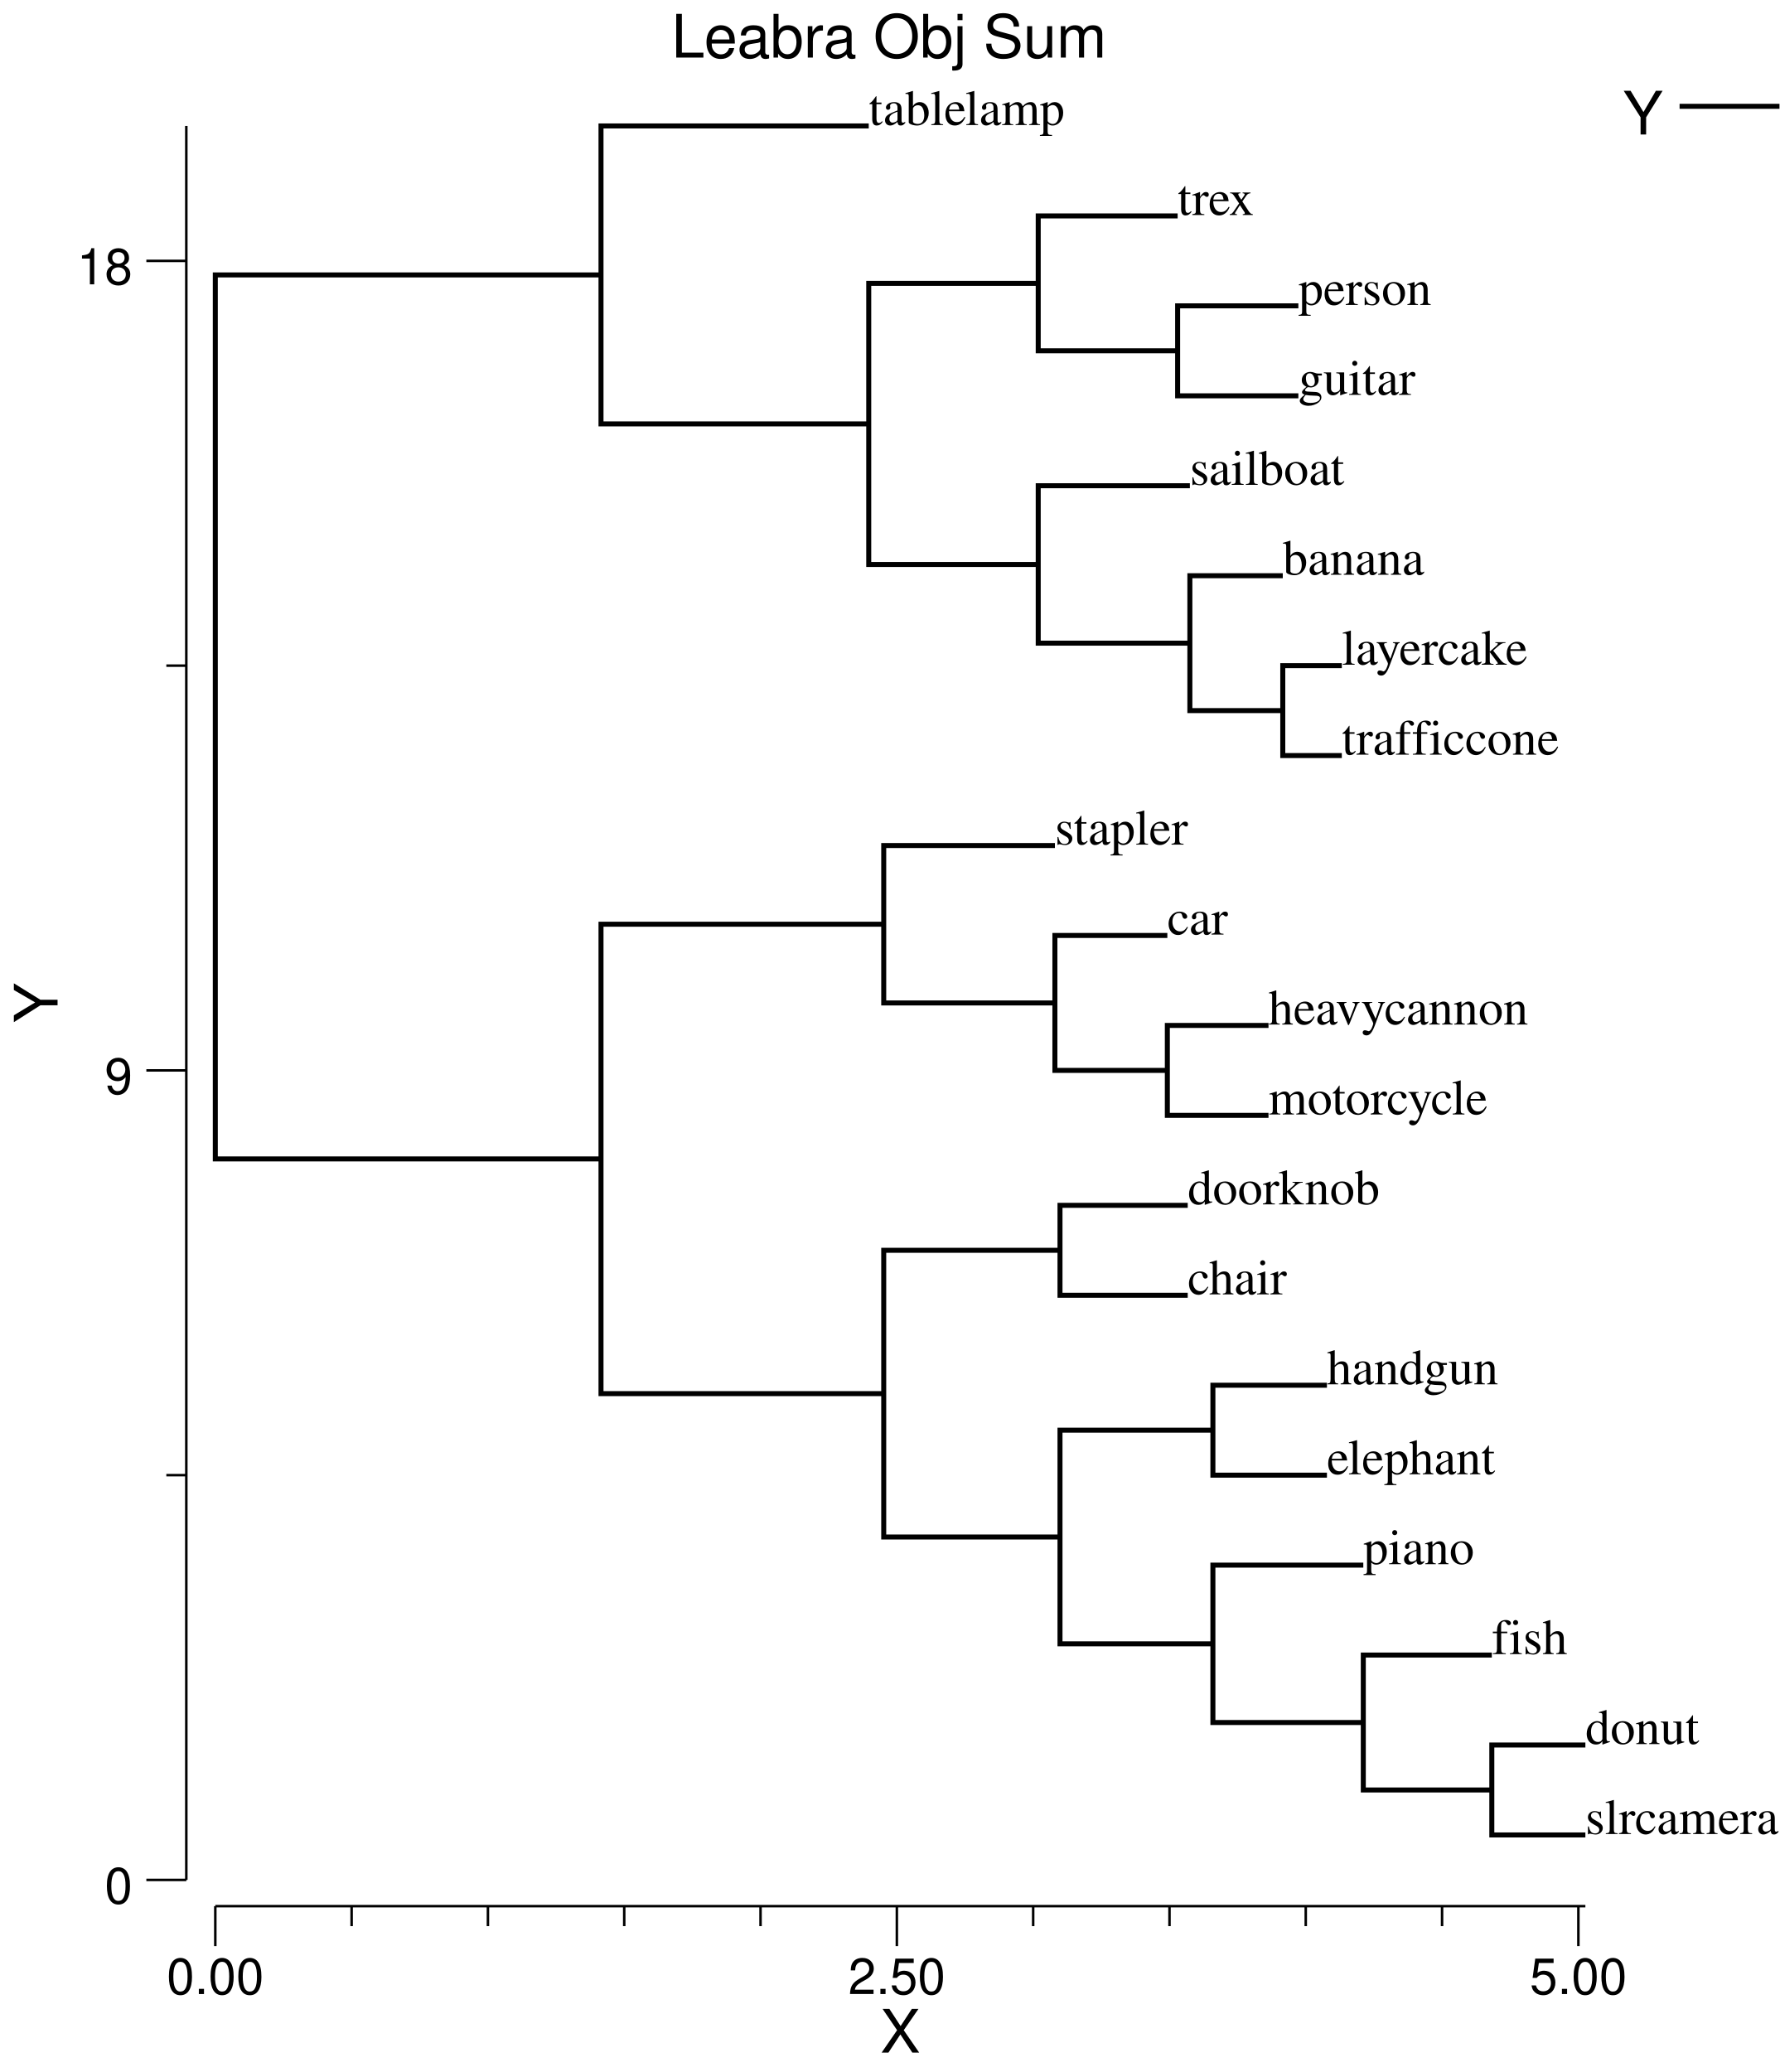
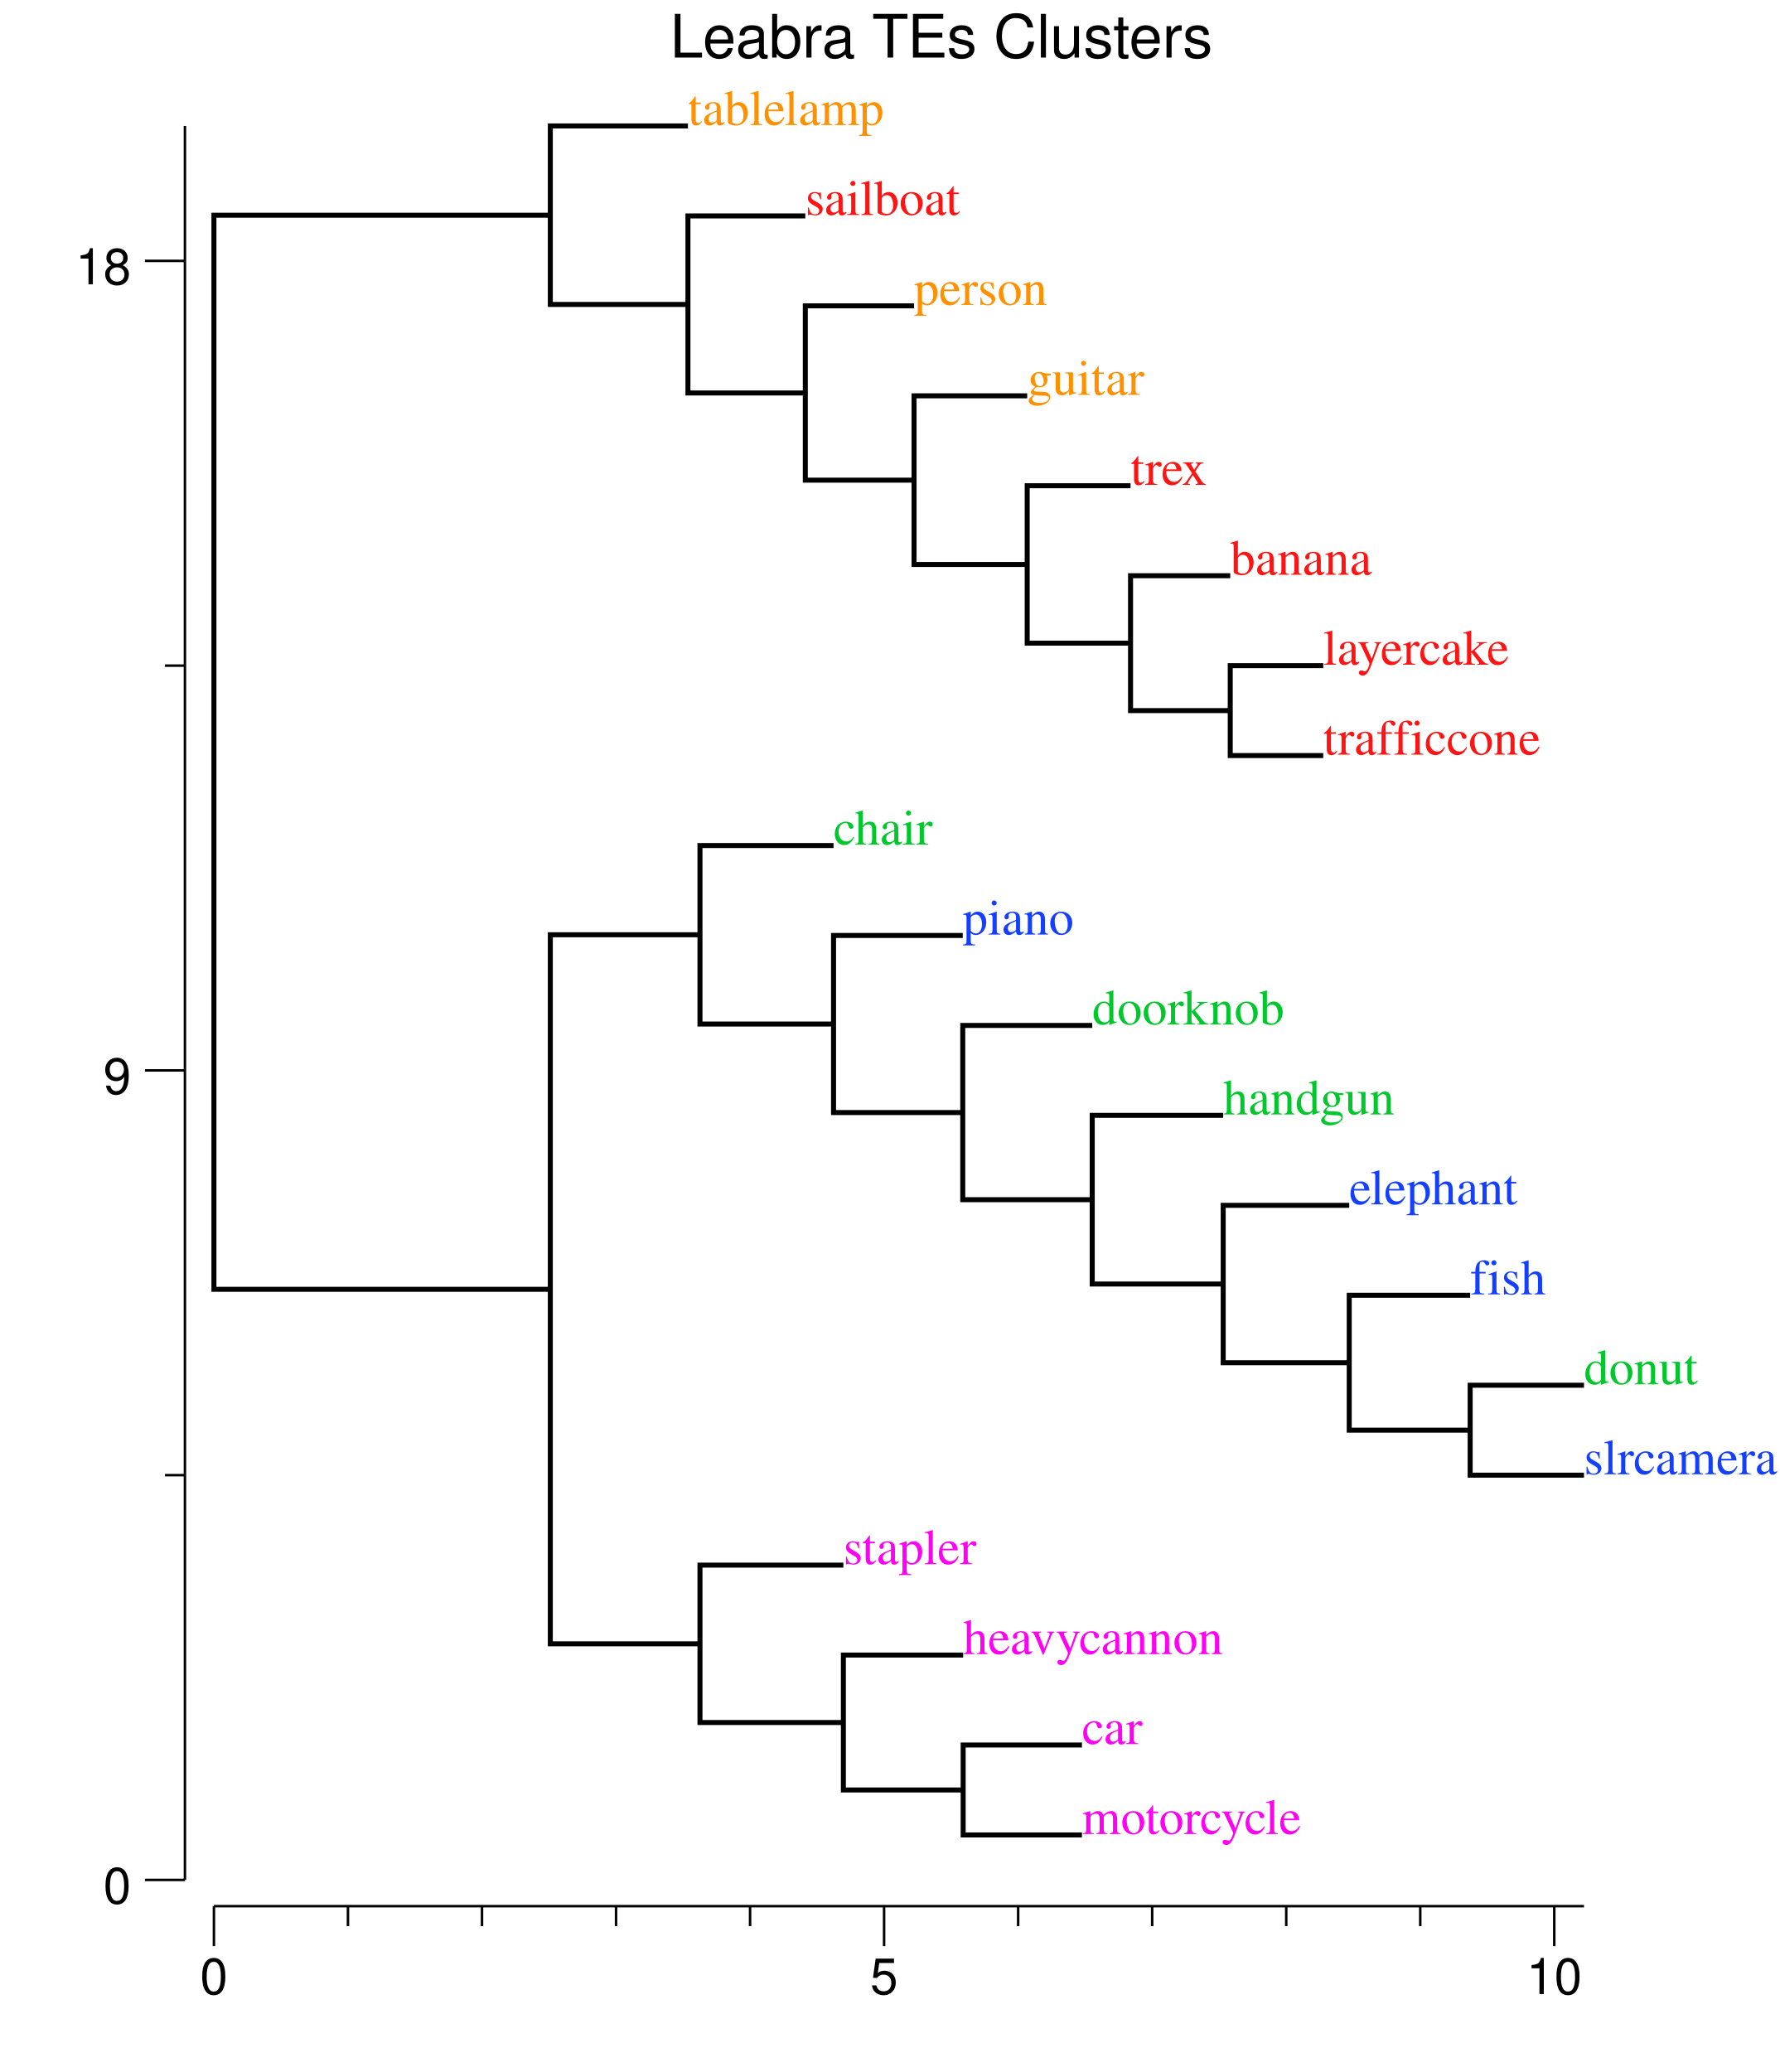
<svg xmlns="http://www.w3.org/2000/svg" width="356.25pt" height="414.75pt" viewBox="0 0 356.25 414.75">
-   <g transform="scale(1, -1) translate(0, -414.75)">
-     <text x="134.43" y="-403.23" transform="scale(1, -1)" style="font-family:Helvetica;font-weight:normal;font-style:normal;font-size:12px">Leabra Obj Sum</text>
-     <text x="176.24" y="-3.879" transform="scale(1, -1)" style="font-family:Helvetica;font-weight:normal;font-style:normal;font-size:12px">X</text>
-     <text x="33.374" y="-15.599" transform="scale(1, -1)" style="font-family:Helvetica;font-weight:normal;font-style:normal;font-size:10px">0.00</text>
-     <text x="169.82" y="-15.599" transform="scale(1, -1)" style="font-family:Helvetica;font-weight:normal;font-style:normal;font-size:10px">2.50</text>
-     <text x="306.26" y="-15.599" transform="scale(1, -1)" style="font-family:Helvetica;font-weight:normal;font-style:normal;font-size:10px">5.00</text>
+   <g transform="matrix(1, 0, 0, -1, -0.277054, 414.75)">
+     <text x="134.43" y="-403.23" transform="scale(1, -1)" style="font-family: Helvetica; font-weight: normal; font-style: normal; font-size: 12px; white-space: pre;">Leabra TEs Clusters</text>
+     <text x="40.325" y="-15.599" transform="scale(1, -1)" style="font-family: Helvetica; font-weight: normal; font-style: normal; font-size: 10px; white-space: pre;">0</text>
+     <text x="174.49" y="-15.599" transform="scale(1, -1)" style="font-family: Helvetica; font-weight: normal; font-style: normal; font-size: 10px; white-space: pre;">5</text>
+     <text x="305.88" y="-15.599" transform="scale(1, -1)" style="font-family: Helvetica; font-weight: normal; font-style: normal; font-size: 10px; white-space: pre;">10</text>
    <path d="M43.105,25.198L43.105,33.198" style="fill:none;stroke:#000000;stroke-width:0.5" />
-     <path d="M179.55,25.198L179.55,33.198" style="fill:none;stroke:#000000;stroke-width:0.5" />
-     <path d="M315.99,25.198L315.99,33.198" style="fill:none;stroke:#000000;stroke-width:0.5" />
-     <path d="M70.394,29.198L70.394,33.198" style="fill:none;stroke:#000000;stroke-width:0.5" />
-     <path d="M97.683,29.198L97.683,33.198" style="fill:none;stroke:#000000;stroke-width:0.5" />
-     <path d="M124.97,29.198L124.97,33.198" style="fill:none;stroke:#000000;stroke-width:0.5" />
-     <path d="M152.26,29.198L152.26,33.198" style="fill:none;stroke:#000000;stroke-width:0.5" />
-     <path d="M206.84,29.198L206.84,33.198" style="fill:none;stroke:#000000;stroke-width:0.5" />
-     <path d="M234.13,29.198L234.13,33.198" style="fill:none;stroke:#000000;stroke-width:0.5" />
-     <path d="M261.41,29.198L261.41,33.198" style="fill:none;stroke:#000000;stroke-width:0.5" />
-     <path d="M288.7,29.198L288.7,33.198" style="fill:none;stroke:#000000;stroke-width:0.5" />
+     <path d="M177.27,25.198L177.27,33.198" style="fill:none;stroke:#000000;stroke-width:0.5" />
+     <path d="M311.44,25.198L311.44,33.198" style="fill:none;stroke:#000000;stroke-width:0.5" />
+     <path d="M69.939,29.198L69.939,33.198" style="fill:none;stroke:#000000;stroke-width:0.5" />
+     <path d="M96.773,29.198L96.773,33.198" style="fill:none;stroke:#000000;stroke-width:0.5" />
+     <path d="M123.61,29.198L123.61,33.198" style="fill:none;stroke:#000000;stroke-width:0.5" />
+     <path d="M150.44,29.198L150.44,33.198" style="fill:none;stroke:#000000;stroke-width:0.5" />
+     <path d="M204.11,29.198L204.11,33.198" style="fill:none;stroke:#000000;stroke-width:0.5" />
+     <path d="M230.94,29.198L230.94,33.198" style="fill:none;stroke:#000000;stroke-width:0.5" />
+     <path d="M257.78,29.198L257.78,33.198" style="fill:none;stroke:#000000;stroke-width:0.5" />
+     <path d="M284.61,29.198L284.61,33.198" style="fill:none;stroke:#000000;stroke-width:0.5" />
    <path d="M43.105,33.198L317.39,33.198" style="fill:none;stroke:#000000;stroke-width:0.5" />
-     <g transform="rotate(90)">
-       <text x="209.99" y="11.52" transform="scale(1, -1)" style="font-family:Helvetica;font-weight:normal;font-style:normal;font-size:12px">Y</text>
-     </g>
-     <text x="20.96" y="-33.749" transform="scale(1, -1)" style="font-family:Helvetica;font-weight:normal;font-style:normal;font-size:10px">0</text>
-     <text x="20.96" y="-195.79" transform="scale(1, -1)" style="font-family:Helvetica;font-weight:normal;font-style:normal;font-size:10px">9</text>
-     <text x="15.398" y="-357.83" transform="scale(1, -1)" style="font-family:Helvetica;font-weight:normal;font-style:normal;font-size:10px">18</text>
+     <text x="20.96" y="-33.749" transform="scale(1, -1)" style="font-family: Helvetica; font-weight: normal; font-style: normal; font-size: 10px; white-space: pre;">0</text>
+     <text x="20.96" y="-195.79" transform="scale(1, -1)" style="font-family: Helvetica; font-weight: normal; font-style: normal; font-size: 10px; white-space: pre;">9</text>
+     <text x="15.398" y="-357.83" transform="scale(1, -1)" style="font-family: Helvetica; font-weight: normal; font-style: normal; font-size: 10px; white-space: pre;">18</text>
    <path d="M29.3,38.448L37.3,38.448" style="fill:none;stroke:#000000;stroke-width:0.5" />
    <path d="M29.3,200.49L37.3,200.49" style="fill:none;stroke:#000000;stroke-width:0.5" />
    <path d="M29.3,362.53L37.3,362.53" style="fill:none;stroke:#000000;stroke-width:0.5" />
    <path d="M33.3,119.47L37.3,119.47" style="fill:none;stroke:#000000;stroke-width:0.5" />
    <path d="M33.3,281.51L37.3,281.51" style="fill:none;stroke:#000000;stroke-width:0.5" />
    <path d="M37.3,38.448L37.3,389.54" style="fill:none;stroke:#000000;stroke-width:0.5" />
-     <path d="M43.105,271.24L43.105,271.24L43.105,182.77L120.32,182.77L120.32,135.79L176.92,135.79L176.92,107.09L212.21,107.09L212.21,85.71L242.82,85.71L242.82,69.956L272.93,69.956L272.93,56.453L298.66,56.453L298.66,47.451L317.39,47.451L317.39,47.451L298.66,47.451L298.66,65.455L317.39,65.455L317.39,65.455L298.66,65.455L298.66,56.453L272.93,56.453L272.93,83.46L298.66,83.46L298.66,83.46L272.93,83.46L272.93,69.956L242.82,69.956L242.82,101.46L272.93,101.46L272.93,101.46L242.82,101.46L242.82,85.71L212.21,85.71L212.21,128.47L242.82,128.47L242.82,119.47L265.65,119.47L265.65,119.47L242.82,119.47L242.82,137.47L265.65,137.47L265.65,137.47L242.82,137.47L242.82,128.47L212.21,128.47L212.21,107.09L176.92,107.09L176.92,164.48L212.21,164.48L212.21,155.48L237.78,155.48L237.78,155.48L212.21,155.48L212.21,173.48L237.78,173.48L237.78,173.48L212.21,173.48L212.21,164.48L176.92,164.48L176.92,135.79L120.32,135.79L120.32,229.75L176.92,229.75L176.92,213.99L211.19,213.99L211.19,200.49L233.7,200.49L233.7,191.49L253.95,191.49L253.95,191.49L233.7,191.49L233.7,209.49L253.95,209.49L253.95,209.49L233.7,209.49L233.7,200.49L211.19,200.49L211.19,227.5L233.7,227.5L233.7,227.5L211.19,227.5L211.19,213.99L176.92,213.99L176.92,245.5L211.19,245.5L211.19,245.5L176.92,245.5L176.92,229.75L120.32,229.75L120.32,182.77L43.105,182.77L43.105,359.72L120.32,359.72L120.32,329.9L173.92,329.9L173.92,301.76L207.85,301.76L207.85,286.01L238.21,286.01L238.21,272.51L256.81,272.51L256.81,263.51L268.63,263.51L268.63,263.51L256.81,263.51L256.81,281.51L268.63,281.51L268.63,281.51L256.81,281.51L256.81,272.51L238.21,272.51L238.21,299.51L256.81,299.51L256.81,299.51L238.21,299.51L238.21,286.01L207.85,286.01L207.85,317.52L238.21,317.52L238.21,317.52L207.85,317.52L207.85,301.76L173.92,301.76L173.92,358.03L207.85,358.03L207.85,344.53L235.76,344.53L235.76,335.52L259.93,335.52L259.93,335.52L235.76,335.52L235.76,353.53L259.93,353.53L259.93,353.53L235.76,353.53L235.76,344.53L207.85,344.53L207.85,371.53L235.76,371.53L235.76,371.53L207.85,371.53L207.85,358.03L173.92,358.03L173.92,329.9L120.32,329.9L120.32,389.54L173.92,389.54L173.92,389.54L120.32,389.54L120.32,359.72L43.105,359.72L43.105,271.24L43.105,271.24L43.105,271.24" style="fill:none;stroke:#000000" />
-     <text x="317.39" y="-47.636" transform="scale(1, -1)" style="font-family:Times;font-weight:normal;font-style:normal;font-size:10px">slrcamera</text>
-     <text x="317.39" y="-65.641" transform="scale(1, -1)" style="font-family:Times;font-weight:normal;font-style:normal;font-size:10px">donut</text>
-     <text x="298.66" y="-83.645" transform="scale(1, -1)" style="font-family:Times;font-weight:normal;font-style:normal;font-size:10px">fish</text>
-     <text x="272.93" y="-101.65" transform="scale(1, -1)" style="font-family:Times;font-weight:normal;font-style:normal;font-size:10px">piano</text>
-     <text x="265.65" y="-119.65" transform="scale(1, -1)" style="font-family:Times;font-weight:normal;font-style:normal;font-size:10px">elephant</text>
-     <text x="265.65" y="-137.66" transform="scale(1, -1)" style="font-family:Times;font-weight:normal;font-style:normal;font-size:10px">handgun</text>
-     <text x="237.78" y="-155.66" transform="scale(1, -1)" style="font-family:Times;font-weight:normal;font-style:normal;font-size:10px">chair</text>
-     <text x="237.78" y="-173.67" transform="scale(1, -1)" style="font-family:Times;font-weight:normal;font-style:normal;font-size:10px">doorknob</text>
-     <text x="253.95" y="-191.67" transform="scale(1, -1)" style="font-family:Times;font-weight:normal;font-style:normal;font-size:10px">motorcycle</text>
-     <text x="253.95" y="-209.68" transform="scale(1, -1)" style="font-family:Times;font-weight:normal;font-style:normal;font-size:10px">heavycannon</text>
-     <text x="233.7" y="-227.68" transform="scale(1, -1)" style="font-family:Times;font-weight:normal;font-style:normal;font-size:10px">car</text>
-     <text x="211.19" y="-245.69" transform="scale(1, -1)" style="font-family:Times;font-weight:normal;font-style:normal;font-size:10px">stapler</text>
-     <text x="268.63" y="-263.69" transform="scale(1, -1)" style="font-family:Times;font-weight:normal;font-style:normal;font-size:10px">trafficcone</text>
-     <text x="268.63" y="-281.7" transform="scale(1, -1)" style="font-family:Times;font-weight:normal;font-style:normal;font-size:10px">layercake</text>
-     <text x="256.81" y="-299.7" transform="scale(1, -1)" style="font-family:Times;font-weight:normal;font-style:normal;font-size:10px">banana</text>
-     <text x="238.21" y="-317.7" transform="scale(1, -1)" style="font-family:Times;font-weight:normal;font-style:normal;font-size:10px">sailboat</text>
-     <text x="259.93" y="-335.71" transform="scale(1, -1)" style="font-family:Times;font-weight:normal;font-style:normal;font-size:10px">guitar</text>
-     <text x="259.93" y="-353.71" transform="scale(1, -1)" style="font-family:Times;font-weight:normal;font-style:normal;font-size:10px">person</text>
-     <text x="235.76" y="-371.72" transform="scale(1, -1)" style="font-family:Times;font-weight:normal;font-style:normal;font-size:10px">trex</text>
-     <text x="173.92" y="-389.72" transform="scale(1, -1)" style="font-family:Times;font-weight:normal;font-style:normal;font-size:10px">tablelamp</text>
-     <path d="M336.25,393.47L356.25,393.47" style="fill:none;stroke:#000000" />
-     <text x="324.91" y="-387.83" transform="scale(1, -1)" style="font-family:Helvetica;font-weight:normal;font-style:normal;font-size:12px">Y</text>
+     <path d="M43.105,264.17L43.105,264.17L43.105,156.67L110.45,156.67L110.45,85.71L140.41,85.71L140.41,69.956L169.12,69.956L169.12,56.453L193.1,56.453L193.1,47.451L216.88,47.451L216.88,47.451L193.1,47.451L193.1,65.455L216.88,65.455L216.88,65.455L193.1,65.455L193.1,56.453L169.12,56.453L169.12,83.46L193.1,83.46L193.1,83.46L169.12,83.46L169.12,69.956L140.41,69.956L140.41,101.46L169.12,101.46L169.12,101.46L140.41,101.46L140.41,85.71L110.45,85.71L110.45,227.64L140.41,227.64L140.41,209.77L167.15,209.77L167.15,192.05L193.02,192.05L193.02,174.61L218.94,174.61L218.94,157.73L245.16,157.73L245.16,141.97L270.39,141.97L270.39,128.47L294.6,128.47L294.6,119.47L317.39,119.47L317.39,119.47L294.6,119.47L294.6,137.47L317.39,137.47L317.39,137.47L294.6,137.47L294.6,128.47L270.39,128.47L270.39,155.48L294.6,155.48L294.6,155.48L270.39,155.48L270.39,141.97L245.16,141.97L245.16,173.48L270.39,173.48L270.39,173.48L245.16,173.48L245.16,157.73L218.94,157.73L218.94,191.49L245.16,191.49L245.16,191.49L218.94,191.49L218.94,174.61L193.02,174.61L193.02,209.49L218.94,209.49L218.94,209.49L193.02,209.49L193.02,192.05L167.15,192.05L167.15,227.5L193.02,227.5L193.02,227.5L167.15,227.5L167.15,209.77L140.41,209.77L140.41,245.5L167.15,245.5L167.15,245.5L140.41,245.5L140.41,227.64L110.45,227.64L110.45,156.67L43.105,156.67L43.105,371.67L110.45,371.67L110.45,353.81L138,353.81L138,336.09L161.5,336.09L161.5,318.64L183.27,318.64L183.27,301.76L205.92,301.76L205.92,286.01L226.61,286.01L226.61,272.51L246.57,272.51L246.57,263.51L265.19,263.51L265.19,263.51L246.57,263.51L246.57,281.51L265.19,281.51L265.19,281.51L246.57,281.51L246.57,272.51L226.61,272.51L226.61,299.51L246.57,299.51L246.57,299.51L226.61,299.51L226.61,286.01L205.92,286.01L205.92,317.52L226.61,317.52L226.61,317.52L205.92,317.52L205.92,301.76L183.27,301.76L183.27,335.52L205.92,335.52L205.92,335.52L183.27,335.52L183.27,318.64L161.5,318.64L161.5,353.53L183.27,353.53L183.27,353.53L161.5,353.53L161.5,336.09L138,336.09L138,371.53L161.5,371.53L161.5,371.53L138,371.53L138,353.81L110.45,353.81L110.45,389.54L138,389.54L138,389.54L110.45,389.54L110.45,371.67L43.105,371.67L43.105,264.17L43.105,264.17L43.105,264.17" style="fill:none;stroke:#000000" />
+     <text transform="scale(1, -1)" style="fill: rgb(255, 0, 242); font-family: Times; font-size: 10px; white-space: pre;" x="216.88" y="-47.636">motorcycle</text>
+     <text transform="scale(1, -1)" style="fill: rgb(255, 0, 242); font-family: Times; font-size: 10px; white-space: pre;" x="216.88" y="-65.641">car</text>
+     <text transform="scale(1, -1)" style="fill: rgb(255, 0, 242); font-family: Times; font-size: 10px; white-space: pre;" x="193.1" y="-83.645">heavycannon</text>
+     <text transform="scale(1, -1)" style="fill: rgb(255, 0, 242); font-family: Times; font-size: 10px; white-space: pre;" x="169.12" y="-101.65">stapler</text>
+     <text transform="scale(1, -1)" style="fill: rgb(20, 63, 255); font-family: Times; font-size: 10px; white-space: pre;" x="317.39" y="-119.65">slrcamera</text>
+     <text transform="scale(1, -1)" style="fill: rgb(0, 199, 43); font-family: Times; font-size: 10px; white-space: pre;" x="317.39" y="-137.66">donut</text>
+     <text transform="matrix(1, 0, 0, -1, 0, 0)" style="fill: rgb(20, 63, 255); font-family: Times; font-size: 10px; white-space: pre;" x="294.6" y="-155.66">fish</text>
+     <text transform="scale(1, -1)" style="fill: rgb(20, 63, 255); font-family: Times; font-size: 10px; white-space: pre;" x="270.39" y="-173.67">elephant</text>
+     <text transform="scale(1, -1)" style="fill: rgb(0, 199, 43); font-family: Times; font-size: 10px; white-space: pre;" x="245.16" y="-191.67">handgun</text>
+     <text transform="scale(1, -1)" style="fill: rgb(0, 199, 43); font-family: Times; font-size: 10px; white-space: pre;" x="218.94" y="-209.68">doorknob</text>
+     <text transform="scale(1, -1)" style="fill: rgb(20, 63, 255); font-family: Times; font-size: 10px; white-space: pre;" x="193.02" y="-227.68">piano</text>
+     <text transform="scale(1, -1)" style="fill: rgb(0, 199, 43); font-family: Times; font-size: 10px; white-space: pre;" x="167.15" y="-245.69">chair</text>
+     <text transform="scale(1, -1)" style="fill: rgb(255, 20, 20); font-family: Times; font-size: 10px; white-space: pre;" x="265.19" y="-263.69">trafficcone</text>
+     <text transform="scale(1, -1)" style="fill: rgb(255, 20, 20); font-family: Times; font-size: 10px; white-space: pre;" x="265.19" y="-281.7">layercake</text>
+     <text transform="scale(1, -1)" style="fill: rgb(255, 20, 20); font-family: Times; font-size: 10px; white-space: pre;" x="246.57" y="-299.7">banana</text>
+     <text transform="scale(1, -1)" style="fill: rgb(255, 20, 20); font-family: Times; font-size: 10px; white-space: pre;" x="226.61" y="-317.7">trex</text>
+     <text transform="scale(1, -1)" style="fill: rgb(255, 145, 0); font-family: Times; font-size: 10px; white-space: pre;" x="205.92" y="-335.71">guitar</text>
+     <text transform="scale(1, -1)" style="fill: rgb(255, 145, 0); font-family: Times; font-size: 10px; white-space: pre;" x="183.27" y="-353.71">person</text>
+     <text transform="matrix(1, 0, 0, -1, 0, 0)" style="fill: rgb(255, 20, 20); font-family: Times; font-size: 10px; white-space: pre;" x="161.5" y="-371.72">sailboat</text>
+     <text transform="scale(1, -1)" style="fill: rgb(255, 145, 0); font-family: Times; font-size: 10px; white-space: pre;" x="138" y="-389.72">tablelamp</text>
  </g>
</svg>
